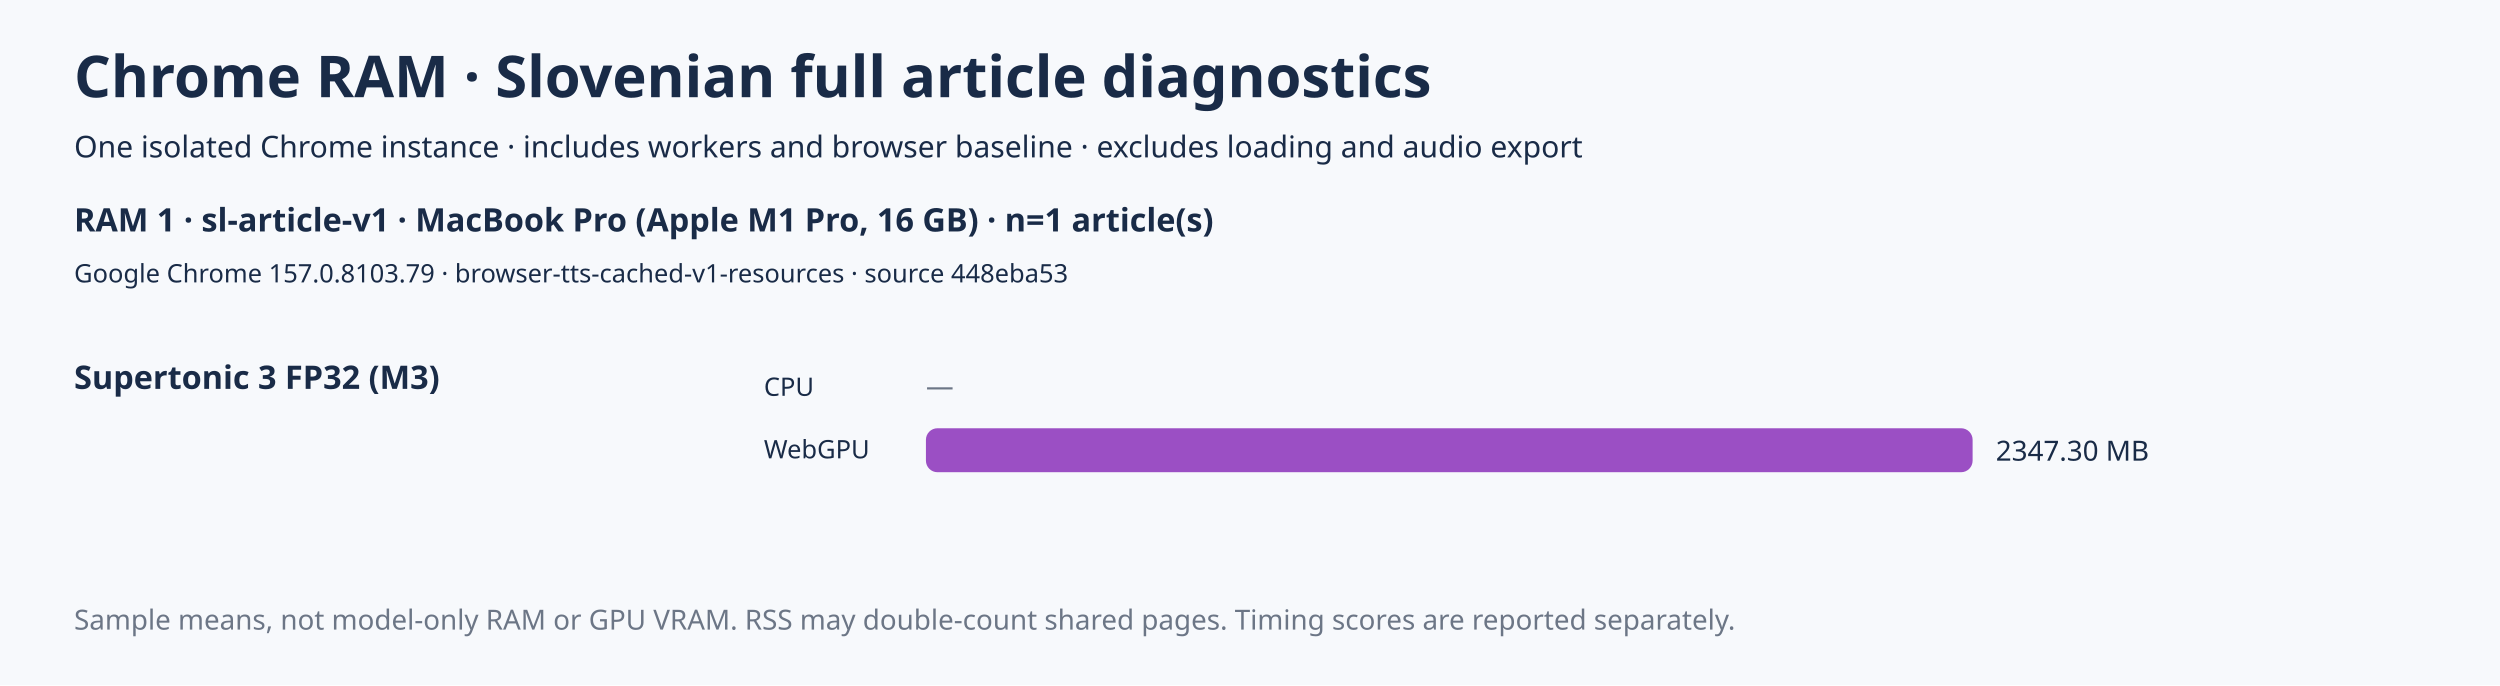
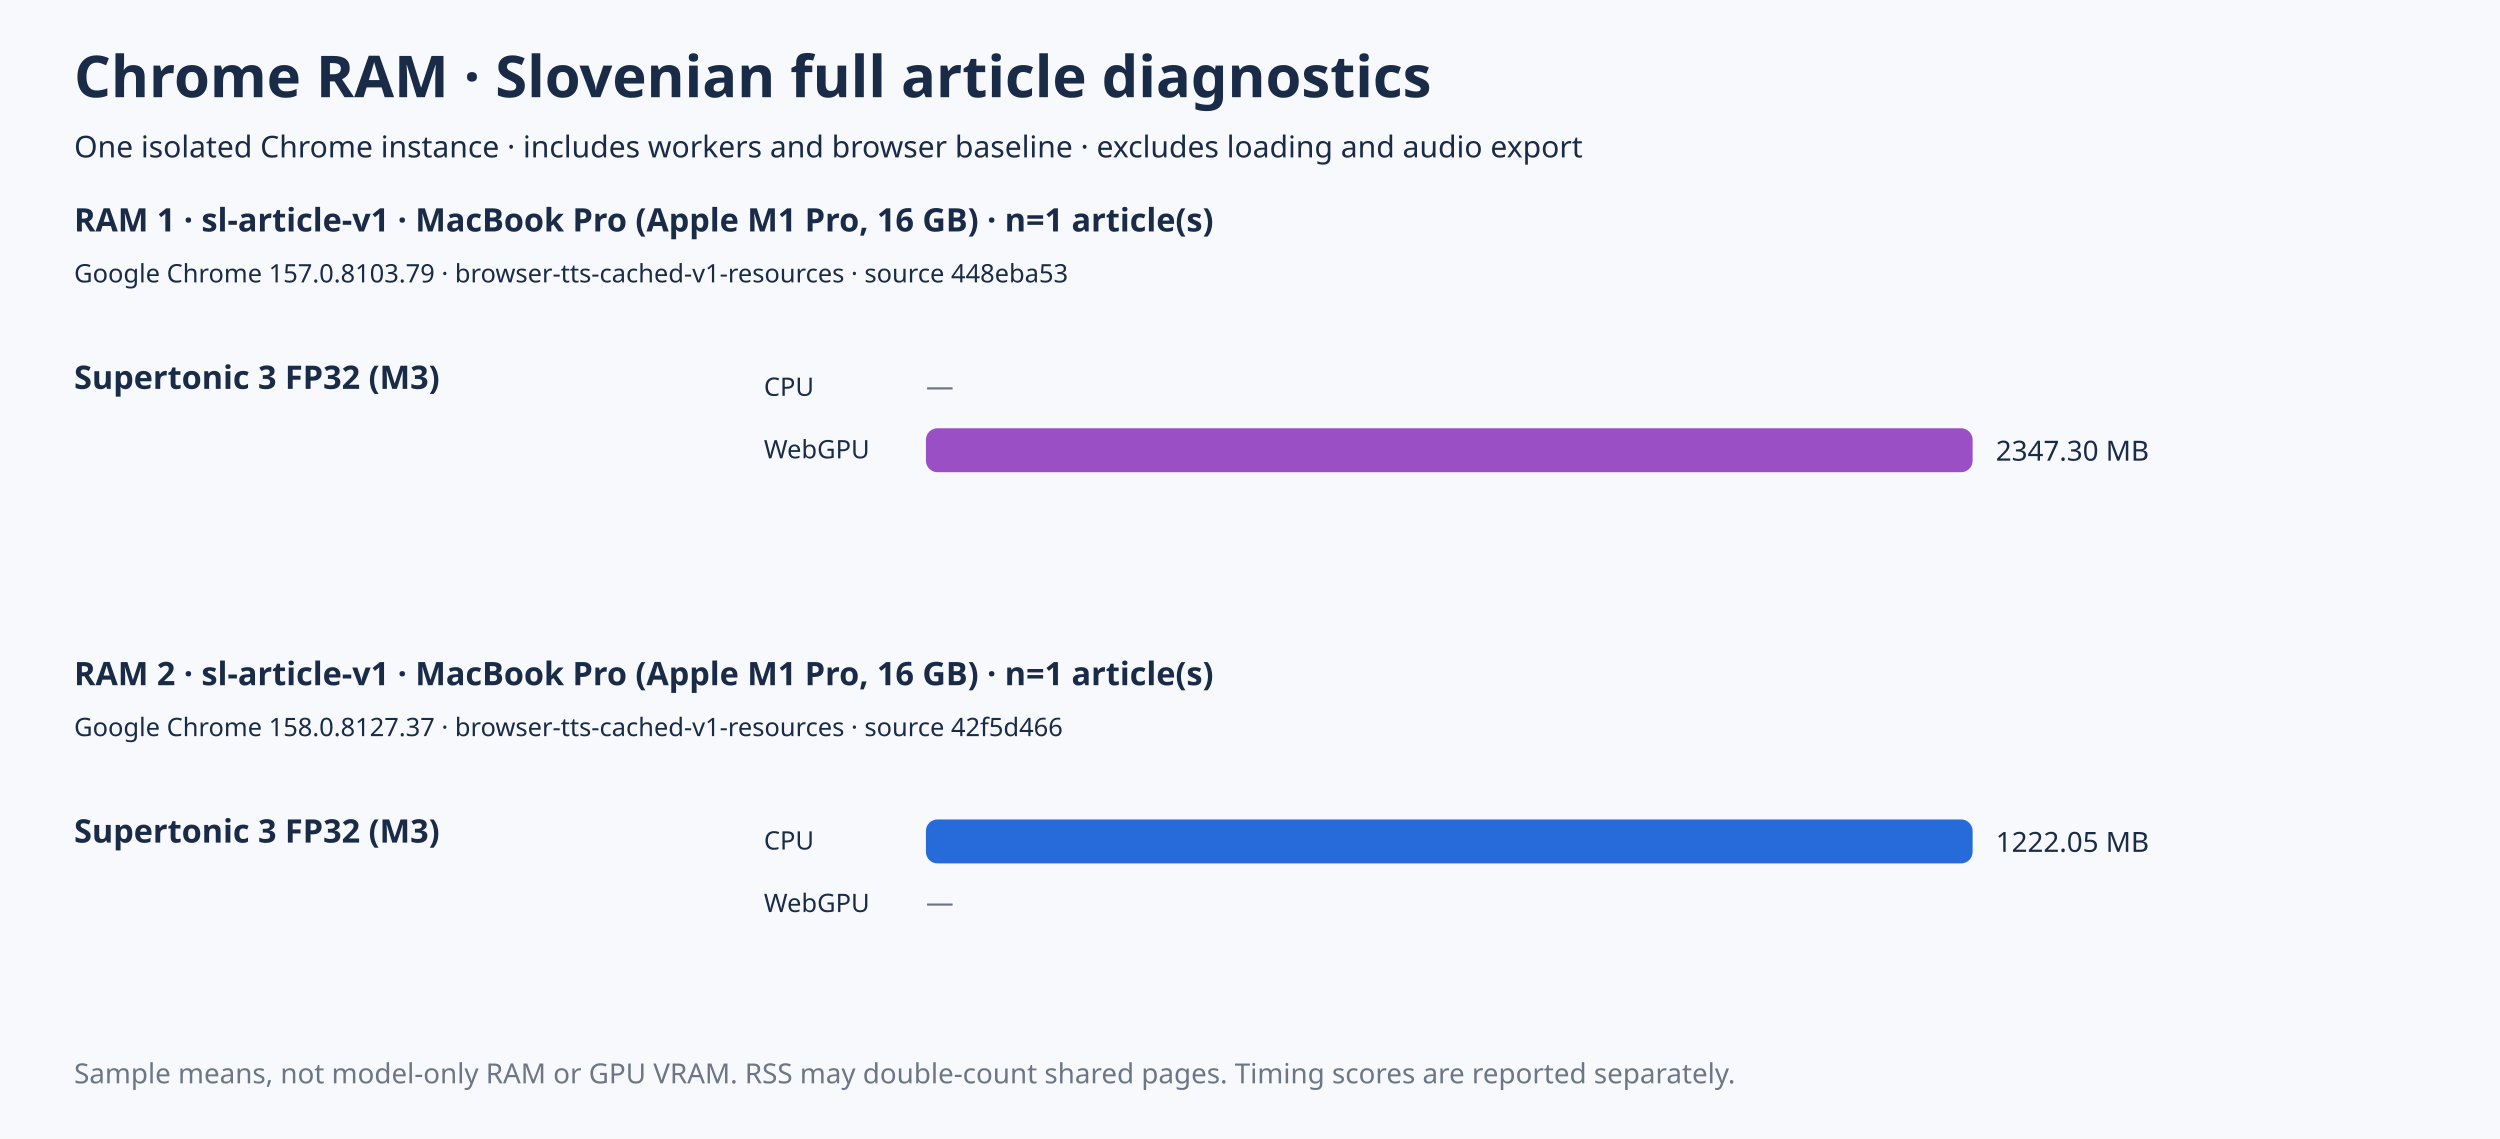
- <svg xmlns="http://www.w3.org/2000/svg" width="1080" height="296" viewBox="0 0 1080 296" role="img" aria-labelledby="title desc">
+ <svg xmlns="http://www.w3.org/2000/svg" width="1080" height="492" viewBox="0 0 1080 492" role="img" aria-labelledby="title desc">
  <rect width="100%" height="100%" fill="#f7f9fc" />
  <g font-family="system-ui,sans-serif" fill="#192b47">
    <text x="32" y="42" font-size="25" font-weight="700">Chrome RAM · Slovenian full article diagnostics</text>
    <text x="32" y="68" font-size="13">One isolated Chrome instance · includes workers and browser baseline · excludes loading and audio export</text>
    <text x="32" y="100" font-size="14" font-weight="700">RAM 1 · sl-article-v1 · MacBook Pro (Apple M1 Pro, 16 GB) · n=1 article(s)</text>
    <text x="32" y="122" font-size="11">Google Chrome 157.0.8103.79 · browser-tts-cached-v1-resources · source 448eba53</text>
    <text x="32" y="168" font-size="14" font-weight="600">Supertonic 3 FP32 (M3)</text>
    <text x="330" y="171" font-size="11">CPU</text>
    <text x="400" y="171" font-size="12" fill="#6c7686">—</text>
    <text x="330" y="198" font-size="11">WebGPU</text>
    <rect x="400" y="185" width="452.17" height="19" rx="5" fill="#9b4fc4" />
    <text x="862.17" y="199" font-size="12">2347.30 MB</text>
-     <text x="32" y="272" font-size="12" fill="#6c7686">Sample means, not model-only RAM or GPU VRAM. RSS may double-count shared pages. Timing scores are reported separately.</text>
+     <text x="32" y="296" font-size="14" font-weight="700">RAM 2 · sl-article-v1 · MacBook Pro (Apple M1 Pro, 16 GB) · n=1 article(s)</text>
+     <text x="32" y="318" font-size="11">Google Chrome 158.0.8127.37 · browser-tts-cached-v1-resources · source 42f5d466</text>
+     <text x="32" y="364" font-size="14" font-weight="600">Supertonic 3 FP32 (M3)</text>
+     <text x="330" y="367" font-size="11">CPU</text>
+     <rect x="400" y="354" width="452.17" height="19" rx="5" fill="#276bdb" />
+     <text x="862.17" y="368" font-size="12">1222.05 MB</text>
+     <text x="330" y="394" font-size="11">WebGPU</text>
+     <text x="400" y="394" font-size="12" fill="#6c7686">—</text>
+     <text x="32" y="468" font-size="12" fill="#6c7686">Sample means, not model-only RAM or GPU VRAM. RSS may double-count shared pages. Timing scores are reported separately.</text>
  </g>
</svg>
